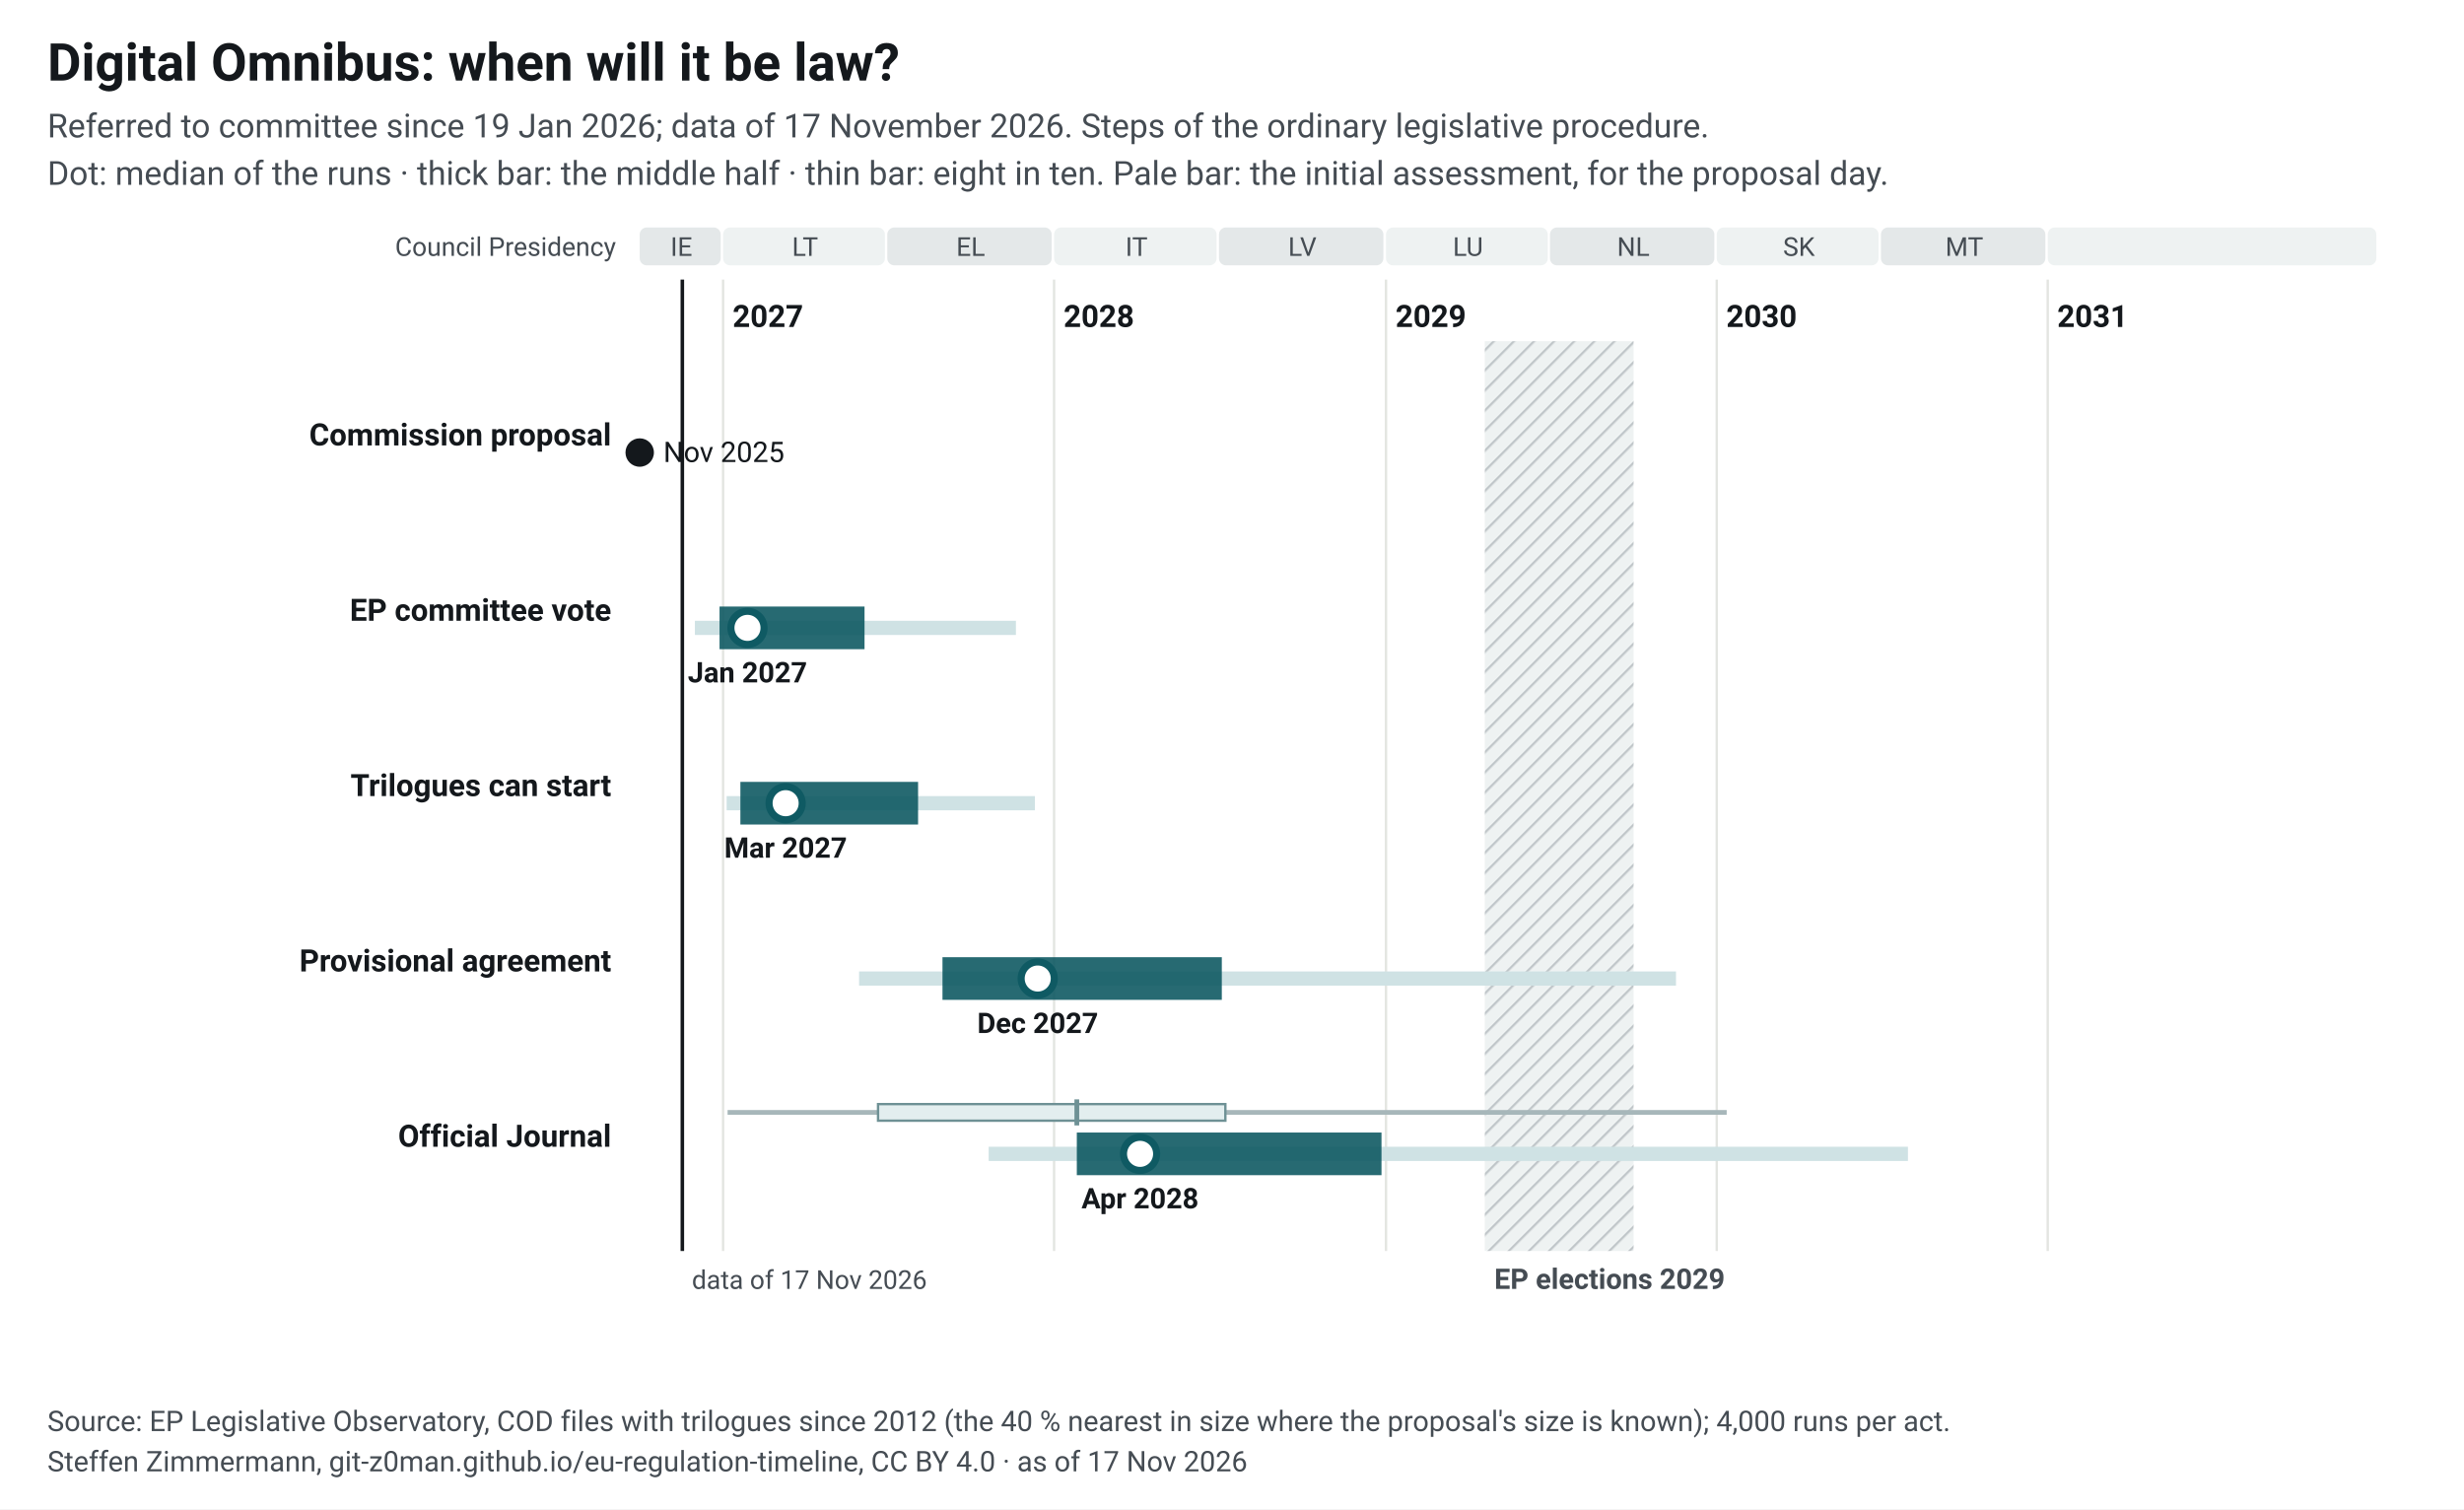
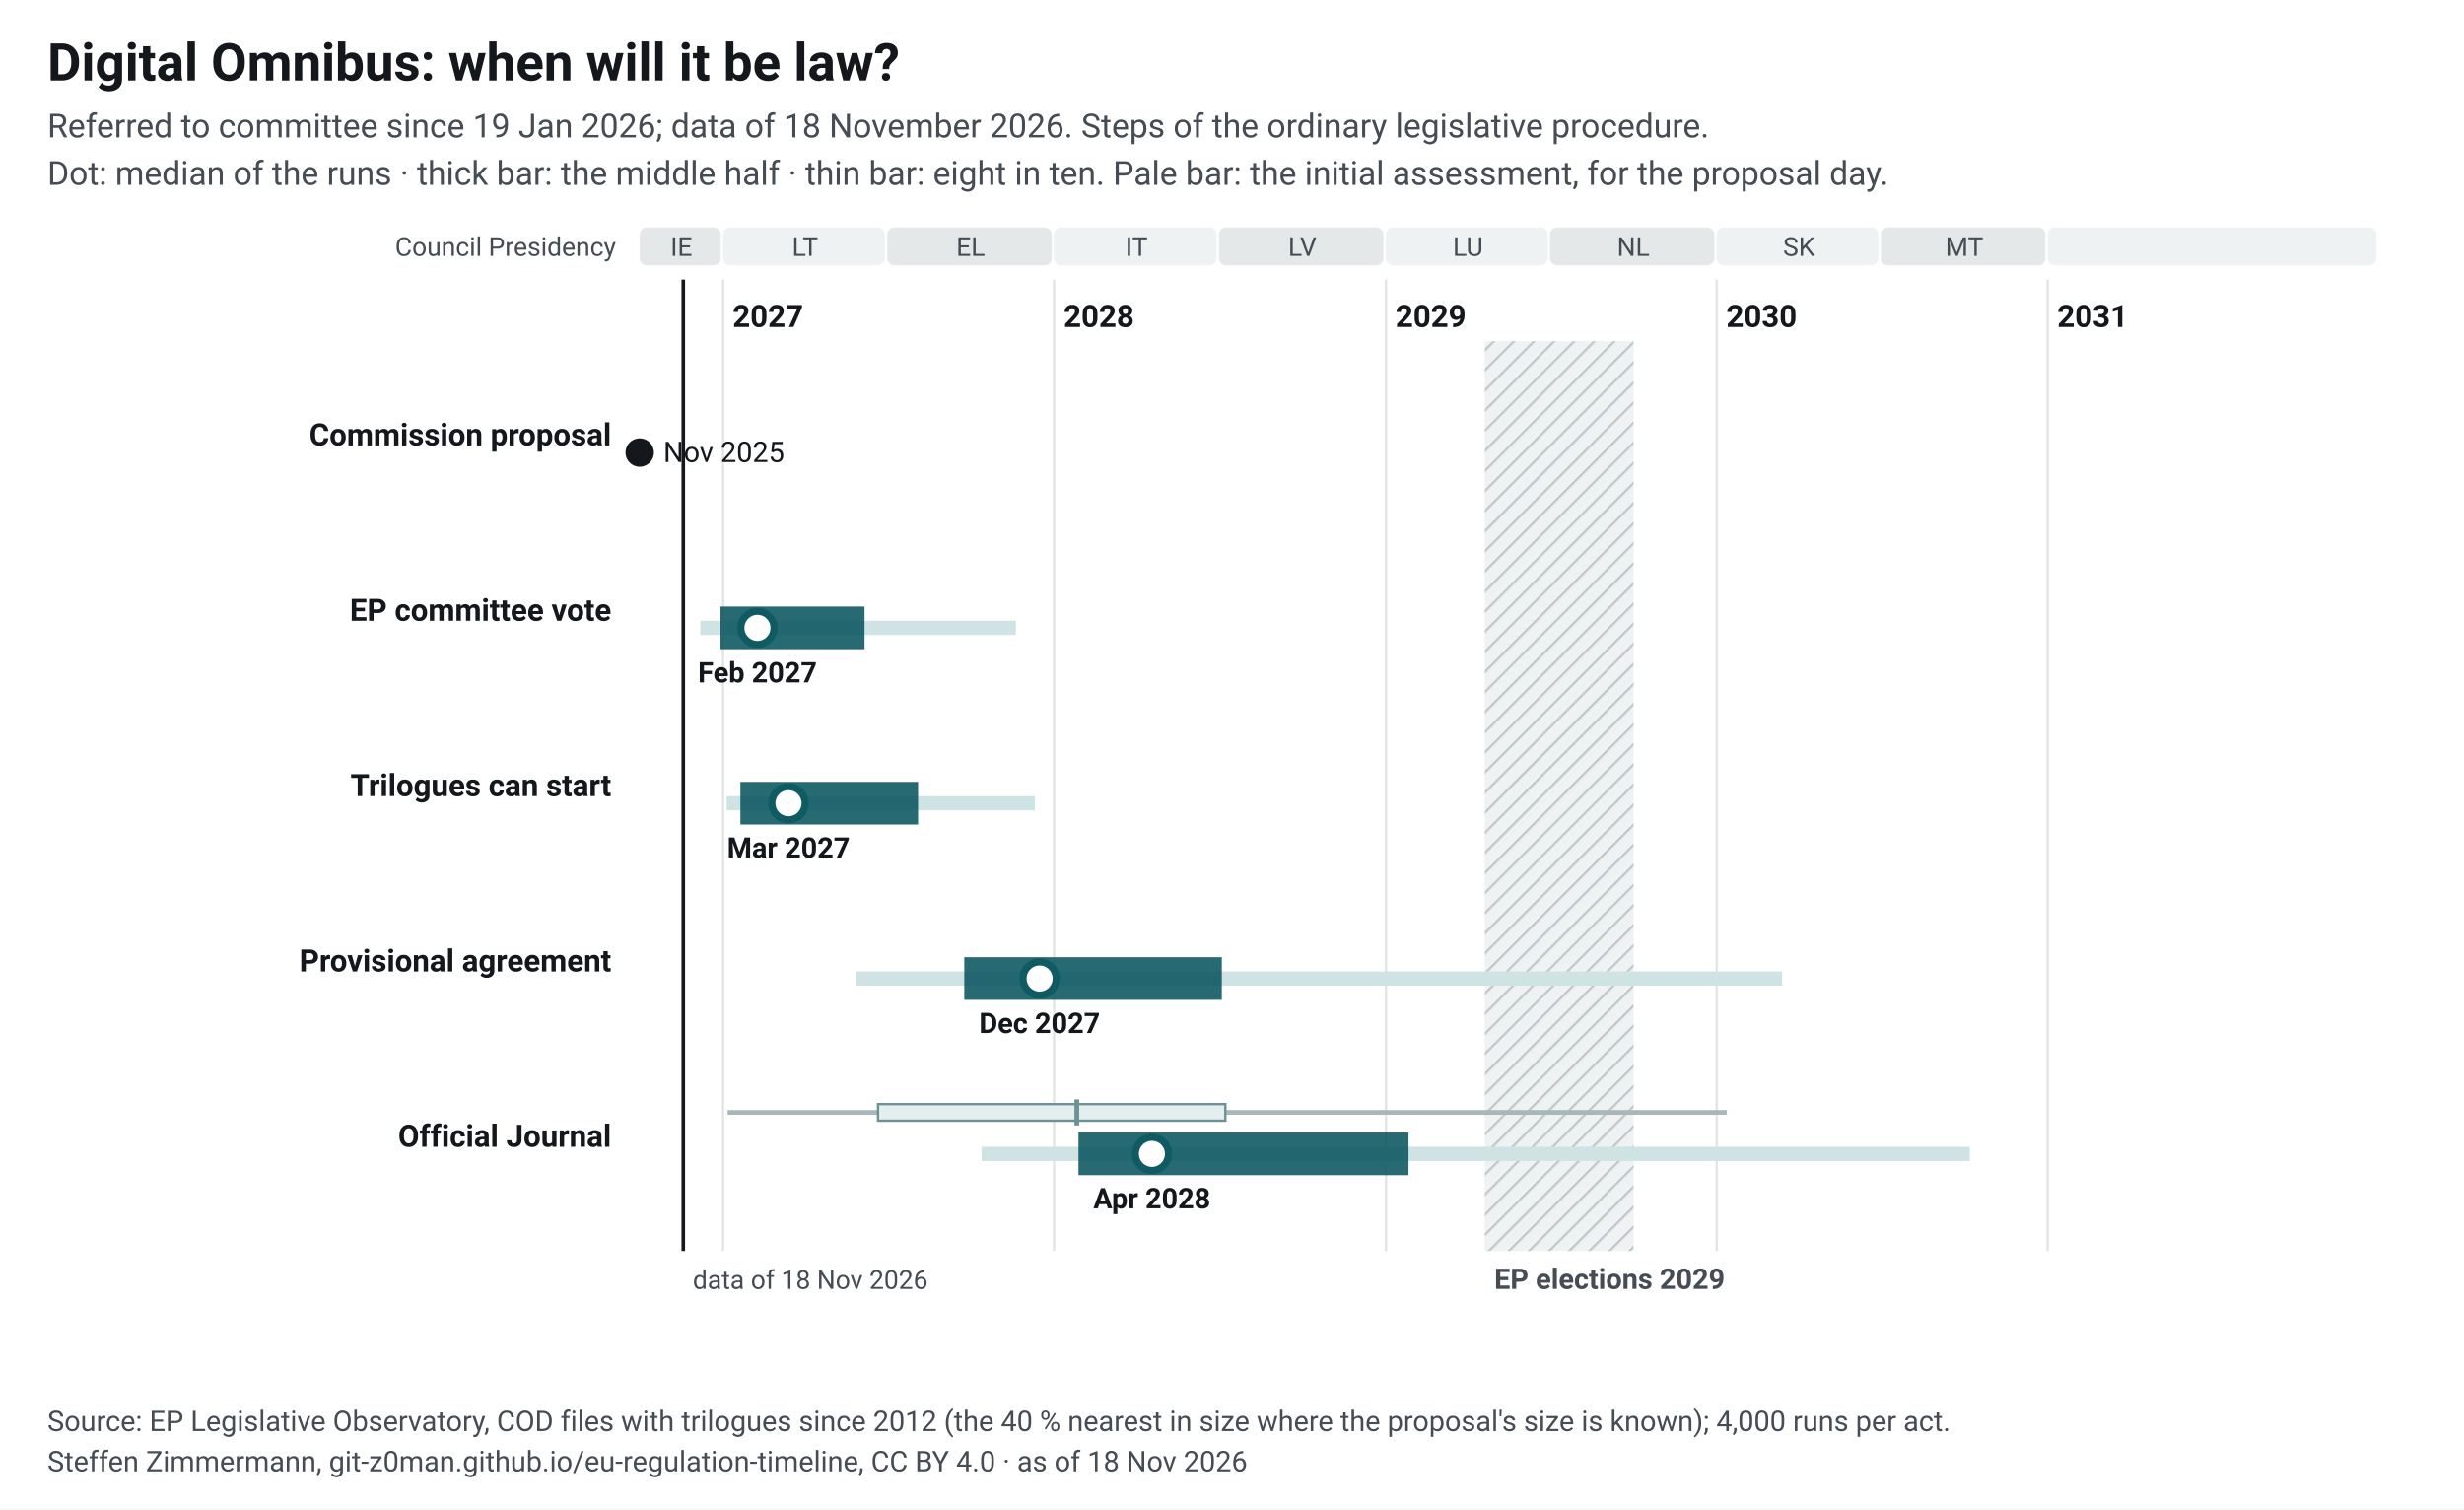
<svg xmlns="http://www.w3.org/2000/svg" width="1040" height="637" viewBox="0 0 1040 637" font-family="&quot;Source Sans 3&quot;, system-ui, -apple-system, Segoe UI, Roboto, Arial, sans-serif" font-size="13">
  <style>.ink{fill:#14181c}.mu{fill:#454c53}.gr{stroke:#e3e5e1;stroke-width:1}.pa{fill:#eef2f2}.pb{fill:#e4e8e9}.hb{fill:#eef2f2}.hl{stroke:#c3c9cc}.wt{fill:#454c53}.pt{fill:#14181c;paint-order:stroke;stroke:#fff;stroke-width:4px;stroke-linejoin:round}.pl{stroke:#14181c}.td{stroke:#14181c;stroke-width:1.5}.b50{fill:#0f5a63;opacity:.9}.b80{fill:#cfe2e4}.med{fill:#fff;stroke:#0f5a63}.fx{fill:#14181c}.ini{fill:#e3eeef;stroke:#6e9195;stroke-width:1}.ini80{fill:#a7b7ba}.inim{stroke:#6e9195;stroke-width:2}.c1{stroke:#0f5a63}.c2{stroke:#454c53;stroke-dasharray:7 4}a text{fill:#0f5a63}.nl-pending{fill:#0f5a63}.nl-adopted{fill:#5b646b}.nl-plan{fill:#fff;stroke:#14181c}.nl-open{fill:none;stroke:#14181c}.nl-q{fill:#14181c}.nl-row{stroke:#e3e5e1;stroke-width:.6}.nl-g-announced{fill:#f1f2f3}.nl-g-pending{fill:#e3eeef}.nl-g-adopted{fill:#eef2f2}</style>
  <rect width="1040" height="637" fill="#fff" />
  <text x="20" y="34" font-size="22" font-weight="700" class="ink">Digital Omnibus: when will it be law?</text>
-   <text x="20" y="58" font-size="14" class="mu">Referred to committee since 19 Jan 2026; data of 17 November 2026. Steps of the ordinary legislative procedure.</text>
+   <text x="20" y="58" font-size="14" class="mu">Referred to committee since 19 Jan 2026; data of 18 November 2026. Steps of the ordinary legislative procedure.</text>
  <text x="20" y="78" font-size="14" class="mu">Dot: median of the runs · thick bar: the middle half · thin bar: eight in ten. Pale bar: the initial assessment, for the proposal day.</text>
  <g transform="translate(20,92)">
    <defs>
      <pattern id="hatch-39" width="6" height="6" patternUnits="userSpaceOnUse" patternTransform="rotate(45)">
        <rect width="6" height="6" class="hb" />
        <line x1="0" y1="0" x2="0" y2="6" class="hl" stroke-width="2" />
      </pattern>
    </defs>
    <rect x="250.0" y="4" width="34.2" height="16" rx="3" class="pb" data-tip="Council Presidency: IE, Jul 2026 to Dec 2026" />
    <text x="267.6" y="16" text-anchor="middle" font-size="11" class="mu">IE</text>
    <rect x="285.2" y="4" width="68.3" height="16" rx="3" class="pa" data-tip="Council Presidency: LT, Jan 2027 to Jun 2027" />
    <text x="319.8" y="16" text-anchor="middle" font-size="11" class="mu">LT</text>
    <rect x="354.5" y="4" width="69.4" height="16" rx="3" class="pb" data-tip="Council Presidency: EL, Jul 2027 to Dec 2027" />
    <text x="389.7" y="16" text-anchor="middle" font-size="11" class="mu">EL</text>
    <rect x="424.9" y="4" width="68.6" height="16" rx="3" class="pa" data-tip="Council Presidency: IT, Jan 2028 to Jun 2028" />
    <text x="459.7" y="16" text-anchor="middle" font-size="11" class="mu">IT</text>
    <rect x="494.5" y="4" width="69.4" height="16" rx="3" class="pb" data-tip="Council Presidency: LV, Jul 2028 to Dec 2028" />
    <text x="529.7" y="16" text-anchor="middle" font-size="11" class="mu">LV</text>
    <rect x="565.0" y="4" width="68.3" height="16" rx="3" class="pa" data-tip="Council Presidency: LU, Jan 2029 to Jun 2029" />
    <text x="599.6" y="16" text-anchor="middle" font-size="11" class="mu">LU</text>
    <rect x="634.2" y="4" width="69.4" height="16" rx="3" class="pb" data-tip="Council Presidency: NL, Jul 2029 to Dec 2029" />
    <text x="669.4" y="16" text-anchor="middle" font-size="11" class="mu">NL</text>
    <rect x="704.6" y="4" width="68.3" height="16" rx="3" class="pa" data-tip="Council Presidency: SK, Jan 2030 to Jun 2030" />
    <text x="739.3" y="16" text-anchor="middle" font-size="11" class="mu">SK</text>
    <rect x="773.9" y="4" width="69.4" height="16" rx="3" class="pb" data-tip="Council Presidency: MT, Jul 2030 to Dec 2030" />
    <text x="809.1" y="16" text-anchor="middle" font-size="11" class="mu">MT</text>
    <rect x="844.3" y="4" width="138.7" height="16" rx="3" class="pa" data-tip="Council Presidency: not decided, Jan 2031 to Dec 2031" />
    <text x="914.2" y="16" text-anchor="middle" font-size="11" class="mu" />
    <line x1="285.2" y1="26" x2="285.2" y2="436" class="gr" />
    <text x="289.2" y="46" font-weight="600" class="ink">2027</text>
    <line x1="424.9" y1="26" x2="424.9" y2="436" class="gr" />
    <text x="428.9" y="46" font-weight="600" class="ink">2028</text>
    <line x1="565.0" y1="26" x2="565.0" y2="436" class="gr" />
    <text x="569.0" y="46" font-weight="600" class="ink">2029</text>
    <line x1="704.6" y1="26" x2="704.6" y2="436" class="gr" />
    <text x="708.6" y="46" font-weight="600" class="ink">2030</text>
    <line x1="844.3" y1="26" x2="844.3" y2="436" class="gr" />
    <text x="848.3" y="46" font-weight="600" class="ink">2031</text>
    <rect x="606.7" y="52" width="62.8" height="384" fill="url(#hatch-39)" data-tip="European elections 2029: Parliament does no legislative work from its last session in April until the new committees vote again in October (assumption, as in 2024; the dates are not set yet)." />
    <text x="610.7" y="452" font-size="12" font-weight="600" class="wt">EP elections 2029</text>
    <text x="240" y="16" text-anchor="end" font-size="11" class="mu">Council Presidency</text>
-     <line x1="268.0" y1="26" x2="268.0" y2="436" class="td" />
-     <text x="272.0" y="452" font-size="11" class="mu">data of 17 Nov 2026</text>
+     <line x1="268.4" y1="26" x2="268.4" y2="436" class="td" />
+     <text x="272.4" y="452" font-size="11" class="mu">data of 18 Nov 2026</text>
    <text x="238" y="96.0" text-anchor="end" font-weight="600" class="ink lnk">Commission proposal</text>
    <circle cx="250.0" cy="99.0" r="6" class="fx" data-tip="Commission proposal: 19 Nov 2025" />
    <text x="260.0" y="103.0" font-size="12" class="ink">Nov 2025</text>
    <text x="238" y="170.0" text-anchor="end" font-weight="600" class="ink lnk">EP committee vote</text>
-     <rect x="273.3" y="170.0" width="135.5" height="6" class="b80" data-tip="EP committee vote: median Jan 2027; half of the runs Dec 2026 to Jun 2027; eight in ten Dec 2026 to Nov 2027" />
-     <rect x="283.7" y="164.0" width="61.2" height="18" class="b50" data-tip="EP committee vote: median Jan 2027; half of the runs Dec 2026 to Jun 2027; eight in ten Dec 2026 to Nov 2027" />
-     <circle cx="295.5" cy="173.0" r="7" class="med" stroke-width="3" data-tip="EP committee vote: median Jan 2027; half of the runs Dec 2026 to Jun 2027; eight in ten Dec 2026 to Nov 2027" />
-     <text x="295.5" y="196.0" text-anchor="middle" font-size="12" font-weight="600" class="ink">Jan 2027</text>
+     <rect x="275.6" y="170.0" width="133.2" height="6" class="b80" data-tip="EP committee vote: median Feb 2027; half of the runs Dec 2026 to Jun 2027; eight in ten Dec 2026 to Nov 2027" />
+     <rect x="284.1" y="164.0" width="60.8" height="18" class="b50" data-tip="EP committee vote: median Feb 2027; half of the runs Dec 2026 to Jun 2027; eight in ten Dec 2026 to Nov 2027" />
+     <circle cx="299.7" cy="173.0" r="7" class="med" stroke-width="3" data-tip="EP committee vote: median Feb 2027; half of the runs Dec 2026 to Jun 2027; eight in ten Dec 2026 to Nov 2027" />
+     <text x="299.7" y="196.0" text-anchor="middle" font-size="12" font-weight="600" class="ink">Feb 2027</text>
    <text x="238" y="244.0" text-anchor="end" font-weight="600" class="ink lnk">Trilogues can start</text>
    <rect x="286.7" y="244.0" width="130.1" height="6" class="b80" data-tip="Trilogues can start: median Mar 2027; half of the runs Jan 2027 to Aug 2027; eight in ten Jan 2027 to Dec 2027" />
    <rect x="292.5" y="238.0" width="75.0" height="18" class="b50" data-tip="Trilogues can start: median Mar 2027; half of the runs Jan 2027 to Aug 2027; eight in ten Jan 2027 to Dec 2027" />
-     <circle cx="311.6" cy="247.0" r="7" class="med" stroke-width="3" data-tip="Trilogues can start: median Mar 2027; half of the runs Jan 2027 to Aug 2027; eight in ten Jan 2027 to Dec 2027" />
-     <text x="311.6" y="270.0" text-anchor="middle" font-size="12" font-weight="600" class="ink">Mar 2027</text>
+     <circle cx="312.8" cy="247.0" r="7" class="med" stroke-width="3" data-tip="Trilogues can start: median Mar 2027; half of the runs Jan 2027 to Aug 2027; eight in ten Jan 2027 to Dec 2027" />
+     <text x="312.8" y="270.0" text-anchor="middle" font-size="12" font-weight="600" class="ink">Mar 2027</text>
    <text x="238" y="318.0" text-anchor="end" font-weight="600" class="ink lnk">Provisional agreement</text>
-     <rect x="342.6" y="318.0" width="344.8" height="6" class="b80" data-tip="Provisional agreement: median Dec 2027; half of the runs Aug 2027 to Jul 2028; eight in ten May 2027 to Nov 2029" />
-     <rect x="377.8" y="312.0" width="117.9" height="18" class="b50" data-tip="Provisional agreement: median Dec 2027; half of the runs Aug 2027 to Jul 2028; eight in ten May 2027 to Nov 2029" />
-     <circle cx="418.0" cy="321.0" r="7" class="med" stroke-width="3" data-tip="Provisional agreement: median Dec 2027; half of the runs Aug 2027 to Jul 2028; eight in ten May 2027 to Nov 2029" />
-     <text x="418.0" y="344.0" text-anchor="middle" font-size="12" font-weight="600" class="ink">Dec 2027</text>
+     <rect x="341.1" y="318.0" width="391.1" height="6" class="b80" data-tip="Provisional agreement: median Dec 2027; half of the runs Sep 2027 to Jul 2028; eight in ten May 2027 to Mar 2030" />
+     <rect x="387.0" y="312.0" width="108.7" height="18" class="b50" data-tip="Provisional agreement: median Dec 2027; half of the runs Sep 2027 to Jul 2028; eight in ten May 2027 to Mar 2030" />
+     <circle cx="418.8" cy="321.0" r="7" class="med" stroke-width="3" data-tip="Provisional agreement: median Dec 2027; half of the runs Sep 2027 to Jul 2028; eight in ten May 2027 to Mar 2030" />
+     <text x="418.8" y="344.0" text-anchor="middle" font-size="12" font-weight="600" class="ink">Dec 2027</text>
    <text x="238" y="392.0" text-anchor="end" font-weight="600" class="ink lnk">Official Journal</text>
    <rect x="287.1" y="376.5" width="421.7" height="2" class="ini80" data-tip="Initial assessment, forecast for the proposal day (19 Nov 2025): Official Journal: median Jan 2028; half of the runs Jun 2027 to Jul 2028; eight in ten Jan 2027 to Jan 2030" />
    <rect x="350.6" y="374.0" width="146.6" height="7" class="ini" data-tip="Initial assessment, forecast for the proposal day (19 Nov 2025): Official Journal: median Jan 2028; half of the runs Jun 2027 to Jul 2028; eight in ten Jan 2027 to Jan 2030" />
    <line x1="434.5" y1="372.0" x2="434.5" y2="383.0" class="inim" data-tip="Initial assessment, forecast for the proposal day (19 Nov 2025): Official Journal: median Jan 2028; half of the runs Jun 2027 to Jul 2028; eight in ten Jan 2027 to Jan 2030" />
-     <rect x="397.3" y="392.0" width="388.0" height="6" class="b80" data-tip="Official Journal: median Apr 2028; half of the runs Jan 2028 to Dec 2028; eight in ten Oct 2027 to Jul 2030" />
-     <rect x="434.5" y="386.0" width="128.6" height="18" class="b50" data-tip="Official Journal: median Apr 2028; half of the runs Jan 2028 to Dec 2028; eight in ten Oct 2027 to Jul 2030" />
-     <circle cx="461.2" cy="395.0" r="7" class="med" stroke-width="3" data-tip="Official Journal: median Apr 2028; half of the runs Jan 2028 to Dec 2028; eight in ten Oct 2027 to Jul 2030" />
-     <text x="461.2" y="418.0" text-anchor="middle" font-size="12" font-weight="600" class="ink">Apr 2028</text>
+     <rect x="394.3" y="392.0" width="417.1" height="6" class="b80" data-tip="Official Journal: median Apr 2028; half of the runs Jan 2028 to Jan 2029; eight in ten Oct 2027 to Oct 2030" />
+     <rect x="435.2" y="386.0" width="139.3" height="18" class="b50" data-tip="Official Journal: median Apr 2028; half of the runs Jan 2028 to Jan 2029; eight in ten Oct 2027 to Oct 2030" />
+     <circle cx="466.2" cy="395.0" r="7" class="med" stroke-width="3" data-tip="Official Journal: median Apr 2028; half of the runs Jan 2028 to Jan 2029; eight in ten Oct 2027 to Oct 2030" />
+     <text x="466.2" y="418.0" text-anchor="middle" font-size="12" font-weight="600" class="ink">Apr 2028</text>
  </g>
  <text x="20" y="604" font-size="12" class="mu">Source: EP Legislative Observatory, COD files with trilogues since 2012 (the 40 % nearest in size where the proposal's size is known); 4,000 runs per act.</text>
-   <text x="20" y="621" font-size="12" class="mu">Steffen Zimmermann, git-z0man.github.io/eu-regulation-timeline, CC BY 4.0 · as of 17 Nov 2026</text>
+   <text x="20" y="621" font-size="12" class="mu">Steffen Zimmermann, git-z0man.github.io/eu-regulation-timeline, CC BY 4.0 · as of 18 Nov 2026</text>
</svg>
